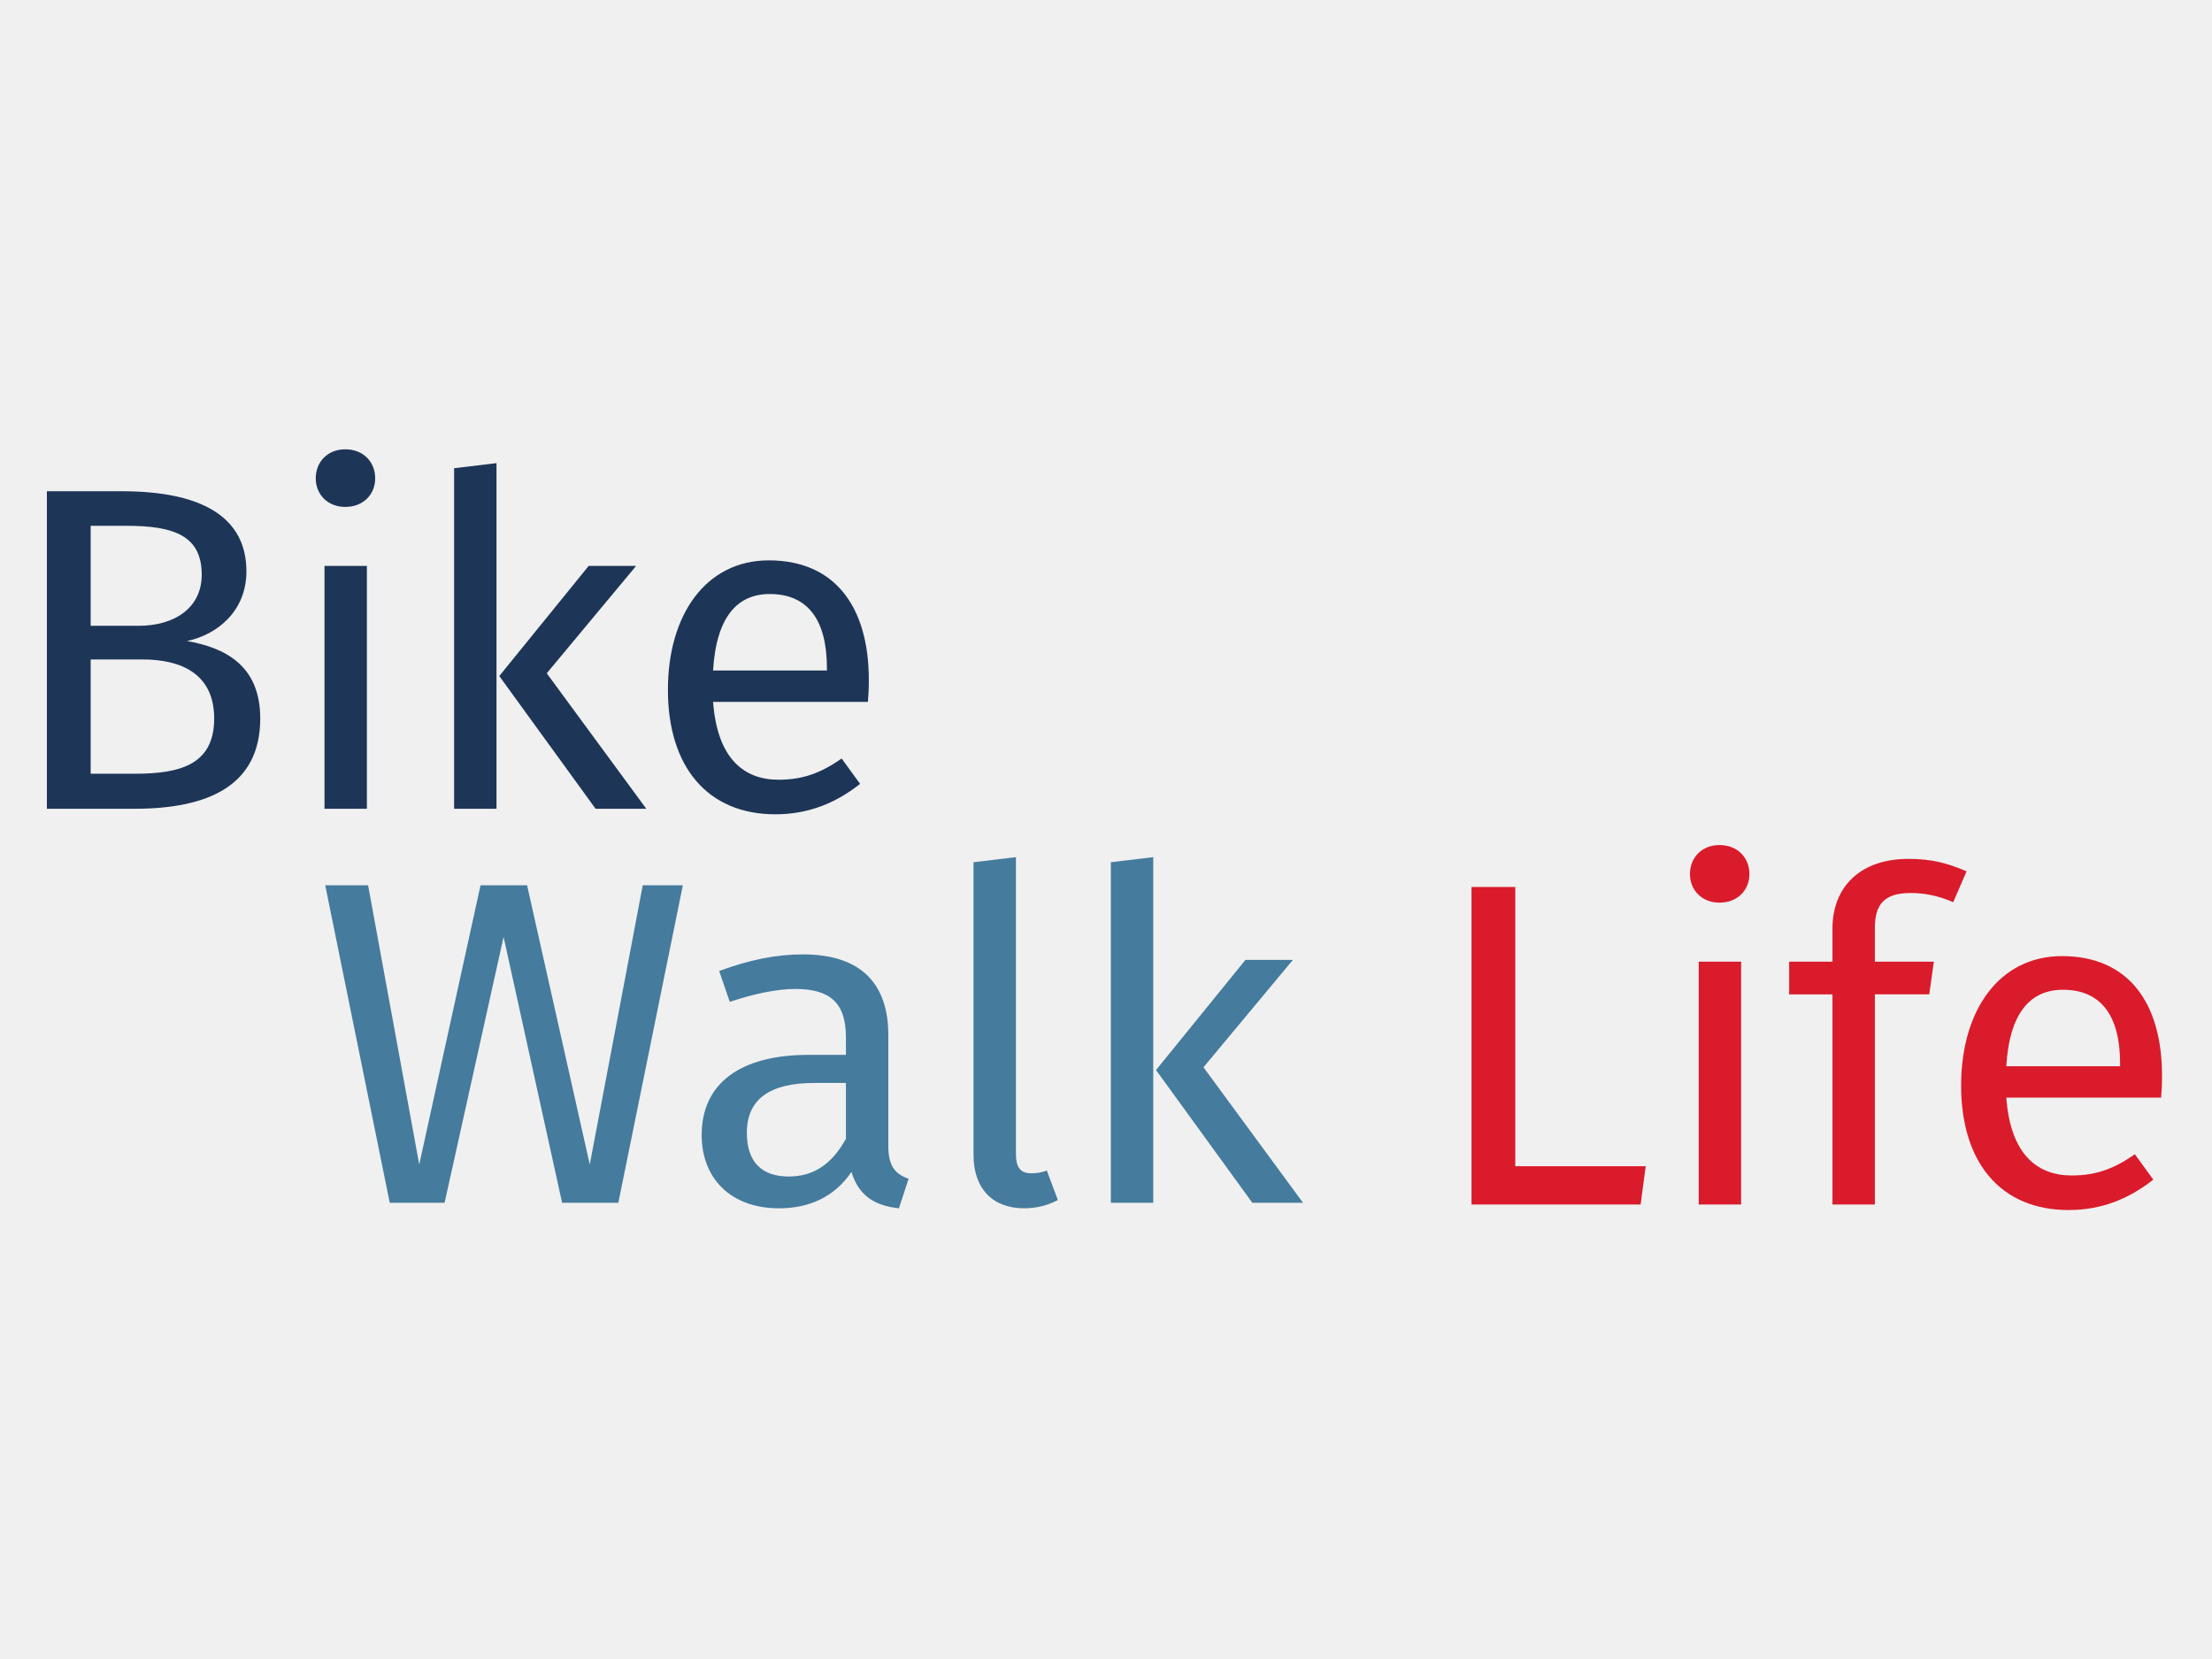
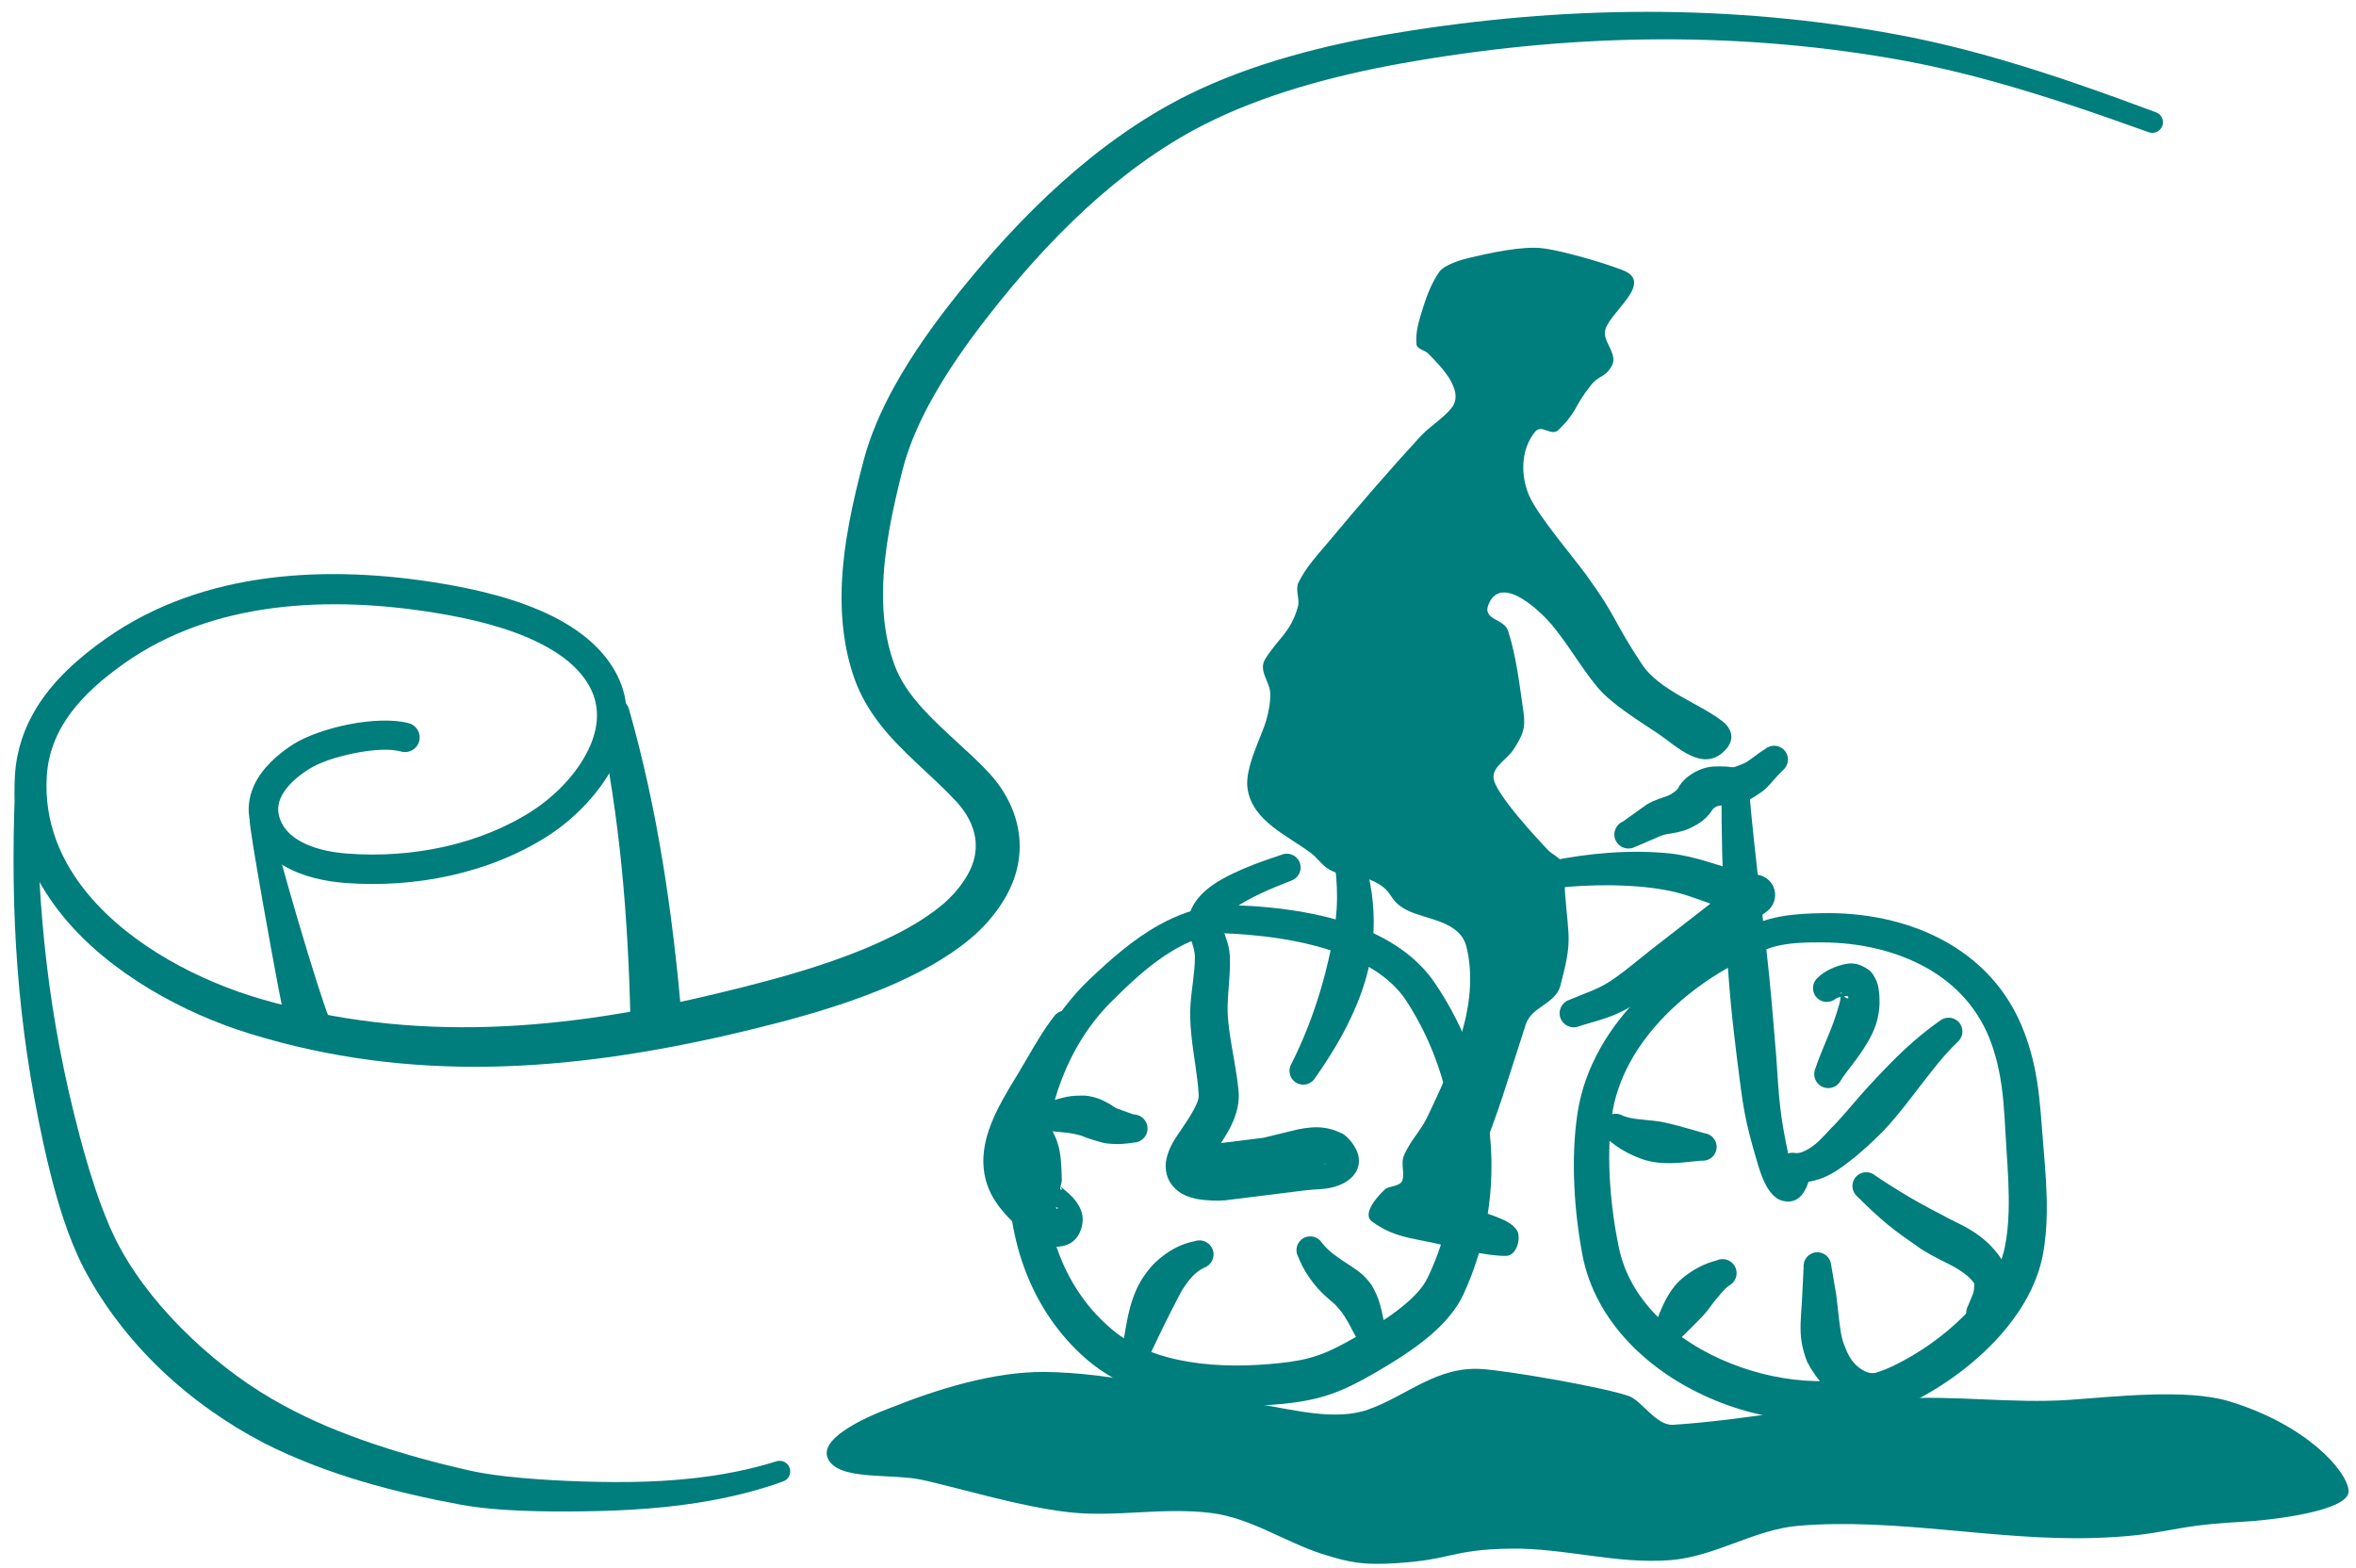
- <svg xmlns="http://www.w3.org/2000/svg" id="svg101" version="1.1" height="192" width="256" viewBox="0 0 256 128">
-   <defs id="defs105" />
-   <g id="g143">
-     <g id="text96" style="fill:#457b9d;fill-opacity:1">
-       <path d="M 79.027,70.453 H 74.387 L 68.254,102.773 61,70.453 H 55.614 L 48.52,102.773 42.6,70.453 h -4.96 l 7.467,36.747 h 6.347 l 6.827,-30.773 6.773,30.773 h 6.507 z" id="path145" />
-       <path d="M 102.807,100.64 V 87.787 c 0,-5.867 -3.093,-9.333 -9.867,-9.333 -3.147,0 -6.24,0.64 -9.707,1.92 l 1.227,3.573 c 2.88,-0.96 5.493,-1.493 7.573,-1.493 3.893,0 5.867,1.493 5.867,5.547 v 2.08 H 93.58 c -7.84,0 -12.373,3.253 -12.373,9.28 0,5.013 3.36,8.48 8.96,8.48 3.413,0 6.4,-1.28 8.373,-4.213 0.853,2.773 2.667,3.893 5.493,4.213 l 1.12,-3.413 c -1.44,-0.533 -2.347,-1.333 -2.347,-3.787 z m -11.52,3.52 c -3.2,0 -4.853,-1.76 -4.853,-5.067 0,-3.84 2.613,-5.76 7.787,-5.76 h 3.68 v 6.453 c -1.6,2.933 -3.733,4.373 -6.613,4.373 z" id="path147" />
-       <path d="m 118.536,107.84 c 1.44,0 2.827,-0.373 3.893,-0.96 l -1.28,-3.413 c -0.533,0.213 -1.12,0.32 -1.813,0.32 -1.28,0 -1.76,-0.747 -1.76,-2.24 V 67.2 l -4.907,0.587 V 101.653 c 0,4 2.293,6.187 5.867,6.187 z" id="path149" />
-       <path d="m 133.468,67.2 -4.907,0.587 v 39.413 h 4.907 z m 16.16,11.893 h -5.493 l -10.347,12.747 11.147,15.36 h 5.867 L 139.281,91.52 Z" id="path151" />
-     </g>
-     <g id="text111" style="fill:#1d3557;fill-opacity:1">
-       <path d="m 21.639,42.187 c 3.573,-0.747 6.88,-3.52 6.88,-8.053 0,-6.4 -5.333,-9.28 -14.4,-9.28 H 5.426 v 36.747 h 10.133 c 8.533,0 14.56,-2.667 14.56,-10.453 0,-6.24 -4.213,-8.213 -8.48,-8.96 z M 14.653,28.853 c 5.44,0 8.693,1.12 8.693,5.653 0,3.893 -3.2,5.92 -7.307,5.92 H 10.493 V 28.853 Z m 0.907,28.693 H 10.493 V 44.32 h 6.027 c 4.427,0 8.267,1.653 8.267,6.827 0,5.333 -3.893,6.4 -9.227,6.4 z" id="path154" />
-       <path d="m 39.955,20 c -2.027,0 -3.413,1.44 -3.413,3.36 0,1.867 1.387,3.307 3.413,3.307 2.08,0 3.467,-1.44 3.467,-3.307 C 43.422,21.44 42.035,20 39.955,20 Z m 2.507,13.493 h -4.907 v 28.107 h 4.907 z" id="path156" />
-       <path d="m 57.462,21.6 -4.907,0.587 v 39.413 h 4.907 z m 16.16,11.893 h -5.493 l -10.347,12.747 11.147,15.36 h 5.867 L 63.275,45.92 Z" id="path158" />
-       <path d="m 100.553,46.72 c 0,-8.587 -4,-13.867 -11.573,-13.867 -7.253,0 -11.68,6.24 -11.68,14.987 0,8.907 4.587,14.4 12.427,14.4 3.893,0 7.04,-1.333 9.813,-3.52 l -2.133,-2.933 c -2.453,1.707 -4.533,2.453 -7.307,2.453 -4.053,0 -7.093,-2.507 -7.573,-9.013 h 17.92 c 0.053,-0.64 0.107,-1.547 0.107,-2.507 z M 95.699,45.6 H 82.526 c 0.373,-6.24 2.827,-8.853 6.56,-8.853 4.427,0 6.613,3.04 6.613,8.533 z" id="path160" />
-     </g>
-     <g id="text96-5" style="fill:#da1b2b;fill-opacity:1">
-       <path d="M 175.367,70.653 H 170.3 v 36.747 h 19.573 l 0.587,-4.427 h -15.093 z" id="path163" />
-       <path d="m 198.996,65.8 c -2.027,0 -3.413,1.44 -3.413,3.36 0,1.867 1.387,3.307 3.413,3.307 2.08,0 3.467,-1.44 3.467,-3.307 0,-1.92 -1.387,-3.36 -3.467,-3.36 z m 2.507,13.493 h -4.907 v 28.107 h 4.907 z" id="path165" />
-       <path d="m 221.142,71.347 c 1.44,0 3.093,0.267 4.907,1.067 l 1.547,-3.573 c -2.24,-0.96 -4.053,-1.44 -6.72,-1.44 -5.707,0 -8.8,3.36 -8.8,8.053 v 3.84 h -5.013 v 3.787 h 5.013 v 24.32 h 4.907 V 83.08 h 6.293 l 0.533,-3.787 h -6.827 v -3.893 c 0,-2.72 1.067,-4.053 4.16,-4.053 z" id="path167" />
-       <path d="m 250.218,92.52 c 0,-8.587 -4,-13.867 -11.573,-13.867 -7.253,0 -11.68,6.24 -11.68,14.987 0,8.907 4.587,14.4 12.427,14.4 3.893,0 7.04,-1.333 9.813,-3.52 l -2.133,-2.933 c -2.453,1.707 -4.533,2.453 -7.307,2.453 -4.053,0 -7.093,-2.507 -7.573,-9.013 h 17.92 c 0.053,-0.64 0.107,-1.547 0.107,-2.507 z m -4.853,-1.12 h -13.173 c 0.373,-6.24 2.827,-8.853 6.56,-8.853 4.427,0 6.613,3.04 6.613,8.533 z" id="path169" />
+ <svg xmlns="http://www.w3.org/2000/svg" width="100%" height="100%" viewBox="0 0 230 153" version="1.1" xml:space="preserve" style="fill-rule:evenodd;clip-rule:evenodd;stroke-linejoin:round;stroke-miterlimit:2;">
+   <rect id="Square" x="-4.11" y="-20.12" width="240" height="240" style="fill:none;" />
+   <clipPath id="_clip1">
+     <rect id="Square1" x="-4.11" y="-20.12" width="240" height="240" />
+   </clipPath>
+   <g clip-path="url(#_clip1)">
+     <rect x="-4.11" y="-20.12" width="240" height="240" style="fill:#fff;" />
+     <g>
+       <g>
+         <g id="Paper">
+           <path d="M75.781,142.677c0.542,-0.182 1.129,0.109 1.312,0.651c0.182,0.542 -0.11,1.129 -0.652,1.312c-2.726,0.982 -5.528,1.64 -8.369,2.085c-4.226,0.663 -8.535,0.835 -12.802,0.844c-1.747,0.005 -3.949,-0.024 -6.085,-0.167c-1.467,-0.098 -2.901,-0.256 -4.148,-0.484c-3.191,-0.59 -6.503,-1.331 -9.739,-2.296c-3.301,-0.985 -6.516,-2.21 -9.46,-3.7c-3.549,-1.836 -7.049,-4.265 -10.104,-7.18c-3.051,-2.911 -5.653,-6.298 -7.55,-9.915c-0.75,-1.449 -1.42,-3.114 -1.991,-4.835c-0.835,-2.52 -1.474,-5.151 -1.95,-7.32c-1.293,-5.93 -2.107,-11.547 -2.536,-17.195c-0.429,-5.631 -0.482,-11.284 -0.249,-17.304c0.01,-0.591 0.498,-1.063 1.089,-1.053c0.591,0.011 1.063,0.499 1.053,1.09c0.024,5.923 0.309,11.474 0.968,16.988c0.654,5.478 1.684,10.91 3.191,16.628c0.534,2.039 1.249,4.508 2.125,6.871c0.555,1.499 1.177,2.953 1.877,4.21c1.758,3.201 4.191,6.134 6.928,8.728c2.778,2.633 5.879,4.92 9.073,6.624c2.696,1.471 5.659,2.684 8.697,3.709c3.077,1.038 6.227,1.89 9.271,2.58c1.123,0.256 2.419,0.451 3.746,0.601c2.052,0.23 4.171,0.359 5.855,0.433c4.127,0.175 8.302,0.201 12.417,-0.263c2.717,-0.306 5.404,-0.819 8.033,-1.642Z" style="fill:#007d7d;" />
+           <path d="M24.367,79.89c0.024,-0.571 0.506,-1.016 1.077,-0.992c0.571,0.023 1.016,0.506 0.992,1.077c0.004,0.576 1.26,5.134 2.595,9.681c1.325,4.518 2.759,8.984 3.013,9.489c0.469,1.091 -0.036,2.356 -1.126,2.825c-1.09,0.468 -2.356,-0.037 -2.824,-1.127c-0.235,-0.648 -1.42,-6.974 -2.4,-12.524c-0.738,-4.185 -1.373,-7.905 -1.327,-8.429Z" style="fill:#007d7d;" />
+           <path d="M58.427,70.046c-0.207,-0.826 0.296,-1.665 1.122,-1.872c0.826,-0.207 1.664,0.296 1.871,1.122c1.41,4.955 2.458,9.883 3.277,14.861c0.816,4.96 1.389,9.957 1.848,15.073c0.08,1.377 -0.974,2.56 -2.352,2.64c-1.377,0.079 -2.56,-0.975 -2.639,-2.352c-0.13,-5.024 -0.378,-9.939 -0.865,-14.832c-0.487,-4.887 -1.199,-9.739 -2.262,-14.64Z" style="fill:#007d7d;" />
+           <path d="M210.474,10.965c0.537,0.197 0.813,0.792 0.617,1.328c-0.197,0.537 -0.792,0.813 -1.328,0.617c-4.925,-1.77 -9.871,-3.477 -14.903,-4.879c-3.332,-0.929 -6.701,-1.723 -10.126,-2.314c-8.004,-1.379 -16.01,-1.974 -24.009,-1.866c-8.002,0.109 -15.996,0.922 -23.974,2.351c-3.262,0.586 -6.646,1.347 -9.955,2.34c-3.271,0.983 -6.468,2.195 -9.396,3.701c-4.136,2.125 -7.926,4.941 -11.392,8.126c-3.508,3.224 -6.68,6.829 -9.538,10.492c-2.015,2.584 -4.16,5.586 -5.851,8.767c-1.086,2.042 -1.982,4.158 -2.516,6.283c-0.927,3.666 -1.824,7.678 -1.898,11.641c-0.046,2.495 0.241,4.969 1.095,7.308c0.6,1.651 1.61,3.033 2.766,4.307c1.989,2.193 4.406,4.08 6.39,6.193c1.59,1.692 2.606,3.646 2.954,5.687c0.358,2.104 0.015,4.314 -1.206,6.475c-0.348,0.614 -0.745,1.203 -1.182,1.762c-0.432,0.553 -0.903,1.076 -1.405,1.562c-0.563,0.546 -1.166,1.049 -1.796,1.519c-0.601,0.448 -1.226,0.867 -1.86,1.264c-0.718,0.451 -1.457,0.866 -2.211,1.256c-0.733,0.38 -1.48,0.735 -2.231,1.076c-2.028,0.911 -4.217,1.713 -6.449,2.423c-3.309,1.051 -6.71,1.901 -9.791,2.618c-7.863,1.807 -15.633,3.001 -23.395,3.138c-7.814,0.137 -15.618,-0.789 -23.497,-3.22c-6.454,-1.991 -13.649,-5.879 -18.205,-11.425c-3.179,-3.87 -5.105,-8.529 -4.716,-13.918c0.17,-2.414 0.919,-4.531 2.062,-6.413c1.643,-2.706 4.114,-4.926 6.83,-6.833c4.784,-3.366 10.267,-5.178 15.959,-5.901c5.567,-0.707 11.335,-0.373 16.821,0.547c3.229,0.539 7.419,1.473 10.908,3.242c2.56,1.298 4.743,3.05 6.023,5.359c1.408,2.538 1.379,5.193 0.482,7.675c-1.233,3.41 -4.165,6.481 -6.952,8.287c-2.86,1.855 -6.147,3.17 -9.612,3.942c-3.341,0.744 -6.849,0.984 -10.291,0.723c-1.956,-0.149 -4.239,-0.625 -6.037,-1.711c-1.353,-0.817 -2.443,-1.967 -3.02,-3.534c-0.574,-1.559 -0.42,-2.987 0.15,-4.255c0.776,-1.724 2.4,-3.139 3.909,-4.082c1.239,-0.774 3.287,-1.495 5.388,-1.907c2.164,-0.424 4.377,-0.507 5.837,-0.102c0.762,0.212 1.209,1.001 0.997,1.763c-0.211,0.762 -1.001,1.209 -1.763,0.997c-1.13,-0.313 -2.843,-0.176 -4.52,0.154c-1.718,0.337 -3.406,0.893 -4.419,1.527c-0.907,0.567 -1.9,1.339 -2.526,2.305c-0.483,0.746 -0.722,1.623 -0.359,2.607c0.436,1.182 1.398,1.927 2.499,2.429c1.29,0.588 2.779,0.844 4.081,0.943c3.161,0.238 6.38,0.018 9.448,-0.666c3.124,-0.698 6.091,-1.877 8.669,-3.55c1.94,-1.261 3.982,-3.239 5.2,-5.516c1.11,-2.073 1.532,-4.411 0.303,-6.62c-1.013,-1.821 -2.78,-3.15 -4.802,-4.172c-3.22,-1.628 -7.093,-2.461 -10.073,-2.955c-5.208,-0.861 -10.682,-1.178 -15.964,-0.493c-5.209,0.676 -10.23,2.329 -14.599,5.424c-1.969,1.397 -3.81,2.962 -5.19,4.818c-1.308,1.758 -2.189,3.782 -2.339,6.174c-0.276,4.527 1.413,8.412 4.122,11.626c4.205,4.989 10.83,8.38 16.723,10.106c7.522,2.204 14.953,2.969 22.378,2.737c7.485,-0.234 14.963,-1.488 22.524,-3.33c2.975,-0.715 6.259,-1.559 9.453,-2.596c2.07,-0.672 4.101,-1.425 5.979,-2.282c0.683,-0.31 1.362,-0.632 2.029,-0.977c0.648,-0.336 1.284,-0.692 1.902,-1.08c0.536,-0.336 1.065,-0.689 1.573,-1.068c0.482,-0.36 0.945,-0.743 1.375,-1.16c0.36,-0.349 0.699,-0.725 1.01,-1.123c0.307,-0.393 0.586,-0.807 0.831,-1.238c0.695,-1.216 0.922,-2.456 0.727,-3.645c-0.208,-1.26 -0.863,-2.45 -1.836,-3.501c-2.349,-2.536 -5.293,-4.77 -7.443,-7.542c-1.044,-1.345 -1.915,-2.807 -2.499,-4.455c-0.996,-2.825 -1.336,-5.8 -1.248,-8.8c0.124,-4.267 1.109,-8.584 2.15,-12.523c0.64,-2.41 1.679,-4.81 2.946,-7.118c1.841,-3.353 4.154,-6.514 6.33,-9.229c3.026,-3.776 6.382,-7.483 10.078,-10.794c3.733,-3.343 7.809,-6.285 12.241,-8.492c3.12,-1.554 6.519,-2.799 9.995,-3.792c3.438,-0.982 6.949,-1.72 10.332,-2.279c8.151,-1.349 16.31,-2.068 24.468,-2.073c8.155,-0.004 16.308,0.703 24.448,2.213c3.494,0.647 6.93,1.502 10.325,2.493c5.066,1.478 10.042,3.258 14.995,5.104Z" style="fill:#007d7d;" />
+         </g>
+         <path id="Ground" d="M229.277,145.539c-0.158,-1.965 -4.149,-6.448 -11.656,-8.726c-4.188,-1.271 -11.332,-0.429 -15.582,-0.141c-5.658,0.384 -11.364,-0.487 -17.021,-0.096c-7.269,0.502 -14.42,2.066 -21.692,2.53c-1.639,0.104 -3.071,-2.38 -4.324,-2.81c-2.588,-0.889 -11.516,-2.419 -14.235,-2.627c-4.492,-0.345 -7.378,2.599 -11.213,3.953c-3.207,1.133 -7.307,-0.002 -10.493,-0.501c-6.745,-1.057 -14.202,-3.119 -21.111,-3.174c-4.937,-0.039 -10.481,1.691 -14.915,3.467c-0.21,0.084 -7.324,2.583 -6.218,4.983c1.023,2.221 6.174,1.409 9.264,2.099c3.911,0.873 9.506,2.603 14.202,3.14c4.62,0.529 9.207,-0.512 13.971,0.082c3.823,0.477 7.185,2.823 10.753,3.975c2.897,0.935 4.256,1.113 7.308,0.923c5.518,-0.343 5.328,-1.327 11.145,-1.419c5.218,-0.083 10.425,1.554 15.66,1.119c4.399,-0.366 8.13,-2.994 12.488,-3.354c9.532,-0.787 19.194,1.477 28.756,1.195c7.153,-0.211 7.228,-1.195 14.202,-1.557c3.399,-0.176 10.868,-1.097 10.711,-3.061Z" style="fill:#007d7d;" />
+         <g id="Drawing">
+           <g id="Bike">
+             <path d="M166.973,88.223c-1.474,-0.529 -2.939,-1.089 -4.477,-1.344c-1.648,-0.294 -3.454,-0.432 -5.266,-0.448c-1.849,-0.016 -3.695,0.077 -5.383,0.277c-0.734,0.119 -1.427,-0.38 -1.546,-1.115c-0.119,-0.734 0.38,-1.427 1.115,-1.546c1.781,-0.368 3.74,-0.648 5.714,-0.79c2.006,-0.144 4.017,-0.126 5.864,0.063c0.658,0.071 1.306,0.188 1.95,0.336c2.234,0.514 4.389,1.446 6.663,1.752c0.785,0.121 1.423,0.696 1.623,1.465c0.201,0.768 -0.074,1.582 -0.7,2.071c-1.227,0.947 -2.456,1.891 -3.712,2.799c-1.876,1.356 -3.793,2.648 -5.699,3.96c-0.907,0.612 -1.794,1.256 -2.713,1.849c-0.658,0.423 -1.325,0.825 -2.024,1.173c-0.58,0.289 -1.179,0.529 -1.795,0.732c-0.818,0.269 -1.656,0.484 -2.473,0.753c-0.708,0.268 -1.502,-0.089 -1.771,-0.798c-0.269,-0.708 0.089,-1.502 0.797,-1.771c0.79,-0.34 1.603,-0.632 2.395,-0.97c0.463,-0.198 0.912,-0.418 1.342,-0.678c0.57,-0.345 1.106,-0.737 1.637,-1.141c0.854,-0.65 1.676,-1.343 2.518,-2.007l5.941,-4.622Z" style="fill:#007d7d;" />
+             <path d="M174.694,113.8c0.322,-0.13 0.694,-0.14 1.041,0.004c0.7,0.29 1.033,1.094 0.743,1.794c-0.698,1.916 -1.917,1.833 -2.641,1.585c-0.453,-0.156 -0.951,-0.628 -1.348,-1.305c-0.489,-0.834 -0.842,-2.074 -0.897,-2.256c-0.663,-2.228 -1.018,-3.622 -1.283,-5.037c-0.262,-1.395 -0.425,-2.806 -0.719,-5.075c-0.179,-1.571 -0.412,-3.344 -0.592,-5.242c-0.237,-2.495 -0.431,-5.197 -0.584,-7.902c-0.273,-4.789 -0.379,-9.576 -0.35,-13.259c-0.024,-0.744 0.561,-1.367 1.305,-1.39c0.743,-0.024 1.366,0.561 1.389,1.305c0.224,3.091 0.679,6.951 1.134,10.94c0.278,2.445 0.581,4.93 0.821,7.311c0.29,2.87 0.485,5.585 0.689,7.864c0.146,2.198 0.227,3.564 0.384,4.922c0.154,1.338 0.374,2.665 0.829,4.792c0.013,0.065 0.025,0.509 0.079,0.949Zm0.151,0.703c0.079,0.194 0.186,0.29 0.334,0.184c0.137,-0.098 -0.128,-0.15 -0.334,-0.184Z" style="fill:#007d7d;" />
+             <path d="M172.362,73.097c0.583,-0.461 1.432,-0.362 1.893,0.221c0.462,0.584 0.363,1.433 -0.221,1.894c-0.847,0.831 -1.102,1.256 -1.588,1.715c-0.345,0.326 -0.795,0.631 -1.53,1.076c-0.377,0.222 -0.783,0.333 -1.193,0.434c-0.479,0.117 -0.977,0.142 -1.474,0.182c-0.274,0.022 -0.549,0.024 -0.786,0.183c-0.281,0.169 -0.329,0.314 -0.426,0.449c-0.114,0.159 -0.236,0.321 -0.398,0.486c-0.236,0.238 -0.533,0.508 -1.008,0.781c-0.485,0.272 -0.886,0.464 -1.271,0.581c-0.394,0.12 -0.744,0.197 -1.123,0.26c-0.301,0.05 -0.627,0.07 -1.046,0.223l-2.687,1.155c-0.698,0.295 -1.504,-0.033 -1.799,-0.731c-0.295,-0.698 0.033,-1.505 0.732,-1.799l2.32,-1.66c0.857,-0.499 1.445,-0.616 2.082,-0.863c0.213,-0.083 0.418,-0.22 0.69,-0.423c0.309,-0.216 0.331,-0.406 0.439,-0.567c0.115,-0.17 0.249,-0.339 0.42,-0.515c0.235,-0.241 0.548,-0.5 1.028,-0.777c0.609,-0.334 1.234,-0.526 1.89,-0.567c0.412,-0.026 0.83,-0.011 1.248,0.01c0.289,0.014 0.578,0.121 0.854,0.015c0.514,-0.188 0.841,-0.305 1.098,-0.463c0.552,-0.34 0.883,-0.687 1.856,-1.3Z" style="fill:#007d7d;" />
+             <path d="M171.344,90.194l-0.061,0.052c0.839,-0.382 1.757,-0.63 2.7,-0.792c1.305,-0.224 2.66,-0.273 3.9,-0.299c4.093,-0.086 8.194,0.736 11.658,2.565c3.613,1.907 6.529,4.915 8.101,9.133c0.606,1.625 0.969,3.135 1.214,4.653c0.343,2.129 0.438,4.274 0.658,6.811c0.162,1.893 0.325,3.985 0.299,6.038c-0.018,1.454 -0.135,2.888 -0.398,4.226c-0.506,2.573 -1.831,5.015 -3.618,7.18c-2.513,3.045 -5.947,5.531 -9.063,7.084c-5.532,2.715 -12.939,2.487 -19.277,-0.116c-6.452,-2.651 -11.731,-7.711 -12.972,-14.188c-0.408,-2.158 -0.698,-4.518 -0.8,-6.884c-0.103,-2.392 -0.018,-4.79 0.319,-6.995c0.688,-4.469 3.076,-8.434 6.338,-11.621c3.158,-3.084 7.113,-5.445 11.002,-6.847Zm1.025,2.52l-0.061,0.052c-3.485,1.357 -7.012,3.579 -9.799,6.439c-2.694,2.763 -4.689,6.135 -5.181,9.929c-0.263,2.002 -0.287,4.174 -0.15,6.337c0.139,2.189 0.451,4.369 0.869,6.36c1.092,5.262 5.6,9.163 10.879,11.273c5.297,2.118 11.452,2.452 16.05,0.175c2.257,-1.101 4.708,-2.765 6.733,-4.803c1.917,-1.93 3.476,-4.187 3.995,-6.652c0.238,-1.121 0.347,-2.326 0.383,-3.547c0.056,-1.93 -0.064,-3.9 -0.185,-5.682c-0.165,-2.447 -0.213,-4.513 -0.501,-6.57c-0.183,-1.309 -0.461,-2.615 -0.95,-4.023c-1.196,-3.443 -3.519,-5.914 -6.407,-7.527c-2.989,-1.67 -6.558,-2.452 -10.137,-2.466c-1.108,-0.005 -2.321,0.001 -3.491,0.171c-0.712,0.104 -1.409,0.263 -2.047,0.534Z" style="fill:#007d7d;" />
+             <path d="M166.377,110.635c0.74,0.078 1.278,0.741 1.201,1.481c-0.078,0.74 -0.741,1.278 -1.481,1.201c-0.89,0.071 -1.754,0.207 -2.676,0.237c-0.628,0.021 -1.256,0.009 -1.877,-0.085c-0.488,-0.073 -0.966,-0.2 -1.425,-0.373c-1.14,-0.428 -2.163,-1.002 -3.096,-1.805c-0.651,-0.388 -0.865,-1.232 -0.477,-1.883c0.388,-0.651 1.232,-0.865 1.883,-0.477c0.873,0.334 1.762,0.354 2.681,0.459c0.309,0.035 0.618,0.062 0.927,0.113c0.319,0.052 0.634,0.121 0.948,0.197c1.168,0.283 2.272,0.624 3.392,0.935Z" style="fill:#007d7d;" />
+             <path d="M163.775,130.938c-0.407,0.622 -1.243,0.798 -1.866,0.391c-0.622,-0.407 -0.798,-1.244 -0.391,-1.866c0.32,-0.794 0.594,-1.581 0.993,-2.367c0.273,-0.539 0.586,-1.056 0.967,-1.523c0.301,-0.369 0.644,-0.7 1.02,-0.985c0.933,-0.708 1.925,-1.234 3.084,-1.53c0.687,-0.321 1.504,-0.023 1.825,0.663c0.32,0.687 0.023,1.505 -0.664,1.826c-0.471,0.349 -0.773,0.806 -1.154,1.234c-0.381,0.43 -0.683,0.915 -1.056,1.36c-0.318,0.38 -0.679,0.717 -1.023,1.077c-0.579,0.607 -1.165,1.138 -1.735,1.72Z" style="fill:#007d7d;" />
+             <path d="M176.075,123.749c-0.077,-0.74 0.462,-1.403 1.202,-1.48c0.74,-0.076 1.403,0.463 1.48,1.203l0.497,2.9c0.136,1.037 0.23,2.215 0.402,3.361c0.087,0.579 0.187,1.147 0.416,1.652c0.284,0.797 0.696,1.573 1.318,2.064c0.536,0.423 1.154,0.765 1.933,0.558c0.708,-0.272 1.503,0.082 1.775,0.789c0.272,0.708 -0.082,1.503 -0.79,1.775c-1.37,0.708 -2.709,0.636 -3.931,0.232c-1.701,-0.562 -3.062,-2.119 -3.954,-3.843c-0.359,-0.878 -0.586,-1.843 -0.635,-2.842c-0.06,-1.226 0.112,-2.475 0.147,-3.581l0.14,-2.788Z" style="fill:#007d7d;" />
+             <path d="M119.198,111.598l4.134,-0.511l3.362,-0.821c0.941,-0.188 1.728,-0.264 2.531,-0.163c0.575,0.073 1.154,0.252 1.796,0.563c0.561,0.272 1.518,1.392 1.629,2.401c0.08,0.732 -0.165,1.411 -0.782,1.964c-0.46,0.412 -1.011,0.674 -1.605,0.848c-0.884,0.259 -1.915,0.226 -2.716,0.322l-7.966,0.991c-0.604,0.059 -1.844,0.048 -2.826,-0.151c-0.712,-0.145 -1.312,-0.416 -1.7,-0.712c-0.875,-0.669 -1.191,-1.468 -1.253,-2.265c-0.067,-0.853 0.291,-1.784 0.699,-2.522c0.511,-0.906 1.428,-2.04 2.055,-3.234c0.251,-0.478 0.492,-0.951 0.462,-1.432c-0.114,-1.965 -0.525,-3.905 -0.718,-5.862c-0.053,-0.539 -0.092,-1.08 -0.107,-1.622c-0.011,-0.452 -0.002,-0.904 0.029,-1.355c0.103,-1.541 0.431,-3.073 0.427,-4.618c-0,-0.841 -0.448,-1.643 -0.577,-2.469c-0.056,-0.356 -0.086,-0.712 -0.059,-1.073c0.092,-1.238 0.964,-2.509 2.417,-3.503c2.324,-1.588 6.055,-2.687 6.685,-2.924c0.689,-0.282 1.477,0.048 1.758,0.737c0.282,0.689 -0.049,1.476 -0.737,1.758c-0.436,0.193 -2.529,0.93 -4.415,1.975c-0.788,0.436 -1.536,0.931 -2.064,1.467c-0.213,0.217 -0.406,0.414 -0.412,0.65c-0.006,0.281 0.099,0.545 0.189,0.814c0.162,0.484 0.35,0.966 0.474,1.456c0.085,0.337 0.134,0.679 0.152,1.025c0.077,1.622 -0.178,3.247 -0.216,4.869c-0.008,0.341 -0.002,0.682 0.021,1.023c0.029,0.456 0.081,0.909 0.141,1.362c0.266,2.005 0.734,3.989 0.911,6.005c0.078,0.92 -0.118,1.868 -0.499,2.8c-0.309,0.759 -0.765,1.507 -1.22,2.207Zm10.07,1.985c0,0.001 0.001,0.002 0.001,0.003c0.036,0.077 0.154,0.076 0.196,0.099c-0.067,-0.037 -0.133,-0.071 -0.197,-0.102Z" style="fill:#007d7d;" />
+             <path d="M118.873,88.391l0.196,-0.036c3.864,0.02 8.954,0.45 13.303,2.048c3.172,1.165 5.94,2.966 7.708,5.576c3.013,4.458 4.849,9.569 5.371,14.788c0.528,5.284 -0.306,10.676 -2.599,15.631c-0.658,1.417 -1.791,2.736 -3.134,3.901c-1.779,1.545 -3.928,2.824 -5.54,3.763c-1.581,0.916 -2.855,1.559 -4.189,2.025c-1.358,0.476 -2.778,0.771 -4.639,0.965c-3.765,0.378 -7.997,0.368 -11.867,-0.626c-2.741,-0.704 -5.303,-1.894 -7.431,-3.734c-5.378,-4.677 -7.8,-11.654 -7.565,-18.665c0.232,-6.878 2.999,-13.755 7.828,-18.364c2.067,-1.968 4.302,-3.951 6.821,-5.349c1.765,-0.98 3.664,-1.685 5.737,-1.923Zm0.147,2.711l0.195,-0.036c-1.698,0.239 -3.24,0.869 -4.67,1.712c-2.271,1.338 -4.254,3.221 -6.098,5.068c-4.14,4.137 -6.389,10.23 -6.47,16.263c-0.079,5.917 1.956,11.807 6.561,15.672c2.128,1.797 4.8,2.733 7.584,3.187c2.946,0.481 6.026,0.412 8.816,0.114c1.499,-0.155 2.645,-0.381 3.739,-0.76c1.121,-0.389 2.189,-0.933 3.521,-1.696c1.444,-0.823 3.375,-1.932 4.974,-3.291c0.918,-0.78 1.738,-1.629 2.196,-2.583c2.08,-4.309 2.865,-9.022 2.49,-13.66c-0.377,-4.669 -1.914,-9.266 -4.518,-13.304c-1.355,-2.106 -3.568,-3.523 -6.064,-4.511c-3.985,-1.575 -8.684,-2.066 -12.256,-2.175Z" style="fill:#007d7d;" />
+             <path d="M179.684,97.322c-0.203,0.057 -0.391,0.13 -0.481,0.187c-0.572,0.476 -1.423,0.399 -1.899,-0.172c-0.477,-0.571 -0.4,-1.422 0.172,-1.899c0.536,-0.586 1.812,-1.204 2.908,-1.354c0.833,-0.115 1.536,0.226 2.119,0.663c0.312,0.242 0.502,0.627 0.685,1.034c0.218,0.487 0.25,1.113 0.285,1.448c0.057,0.876 -0.031,1.733 -0.269,2.557c-0.145,0.507 -0.351,0.998 -0.601,1.471c-0.416,0.79 -0.922,1.534 -1.455,2.259c-0.488,0.664 -1.001,1.271 -1.422,1.928c-0.321,0.687 -1.138,0.985 -1.825,0.664c-0.687,-0.32 -0.985,-1.138 -0.665,-1.825c0.503,-1.512 1.243,-3.045 1.806,-4.615c0.121,-0.339 0.229,-0.678 0.333,-1.018c0.133,-0.435 0.282,-0.864 0.309,-1.328Zm0.084,-0.276c0.028,-0.081 0.037,-0.148 -0.031,-0.139c-0.082,0.012 -0.044,0.069 0.031,0.139Zm0.244,0.206c0.017,0.016 0.032,0.031 0.043,0.044c0.084,0.103 0.335,0.265 0.376,0.127c0.055,-0.18 -0.155,-0.208 -0.419,-0.171Z" style="fill:#007d7d;" />
+             <path d="M189.373,99.665c0.575,-0.473 1.425,-0.391 1.898,0.183c0.473,0.575 0.391,1.425 -0.184,1.898c-1.456,1.404 -2.642,3.006 -3.876,4.596c-0.854,1.102 -1.692,2.218 -2.614,3.264c-1.032,1.169 -2.172,2.231 -3.363,3.241c-0.98,0.772 -2.094,1.7 -3.338,2.167c-1.017,0.383 -2.079,0.575 -3.196,0.253c-0.744,-0.147 -1.229,-0.87 -1.082,-1.613c0.147,-0.744 0.87,-1.229 1.613,-1.082c0.5,0.055 0.919,-0.172 1.327,-0.405c0.868,-0.496 1.562,-1.341 2.206,-2.023c1.015,-1 1.896,-2.114 2.839,-3.18c0.986,-1.115 2.005,-2.2 3.052,-3.257c1.463,-1.479 3.005,-2.845 4.718,-4.042Z" style="fill:#007d7d;" />
+             <path d="M101.155,108.829c0.14,0.055 0.275,0.133 0.396,0.237c0.872,0.668 1.362,1.534 1.676,2.473c0.386,1.154 0.393,2.466 0.432,3.684c0.01,0.307 -0.325,0.967 -0.02,0.939c0.052,-0.005 -0.001,-0.106 -0.023,-0.153c-0.023,-0.048 -0.075,-0.165 -0.075,-0.165c0,0 0.564,0.471 0.868,0.747c0.505,0.459 0.893,1 1.105,1.53c0.252,0.629 0.241,1.289 -0.013,1.982c-0.427,1.164 -1.304,1.559 -2.276,1.621c-1.071,0.068 -2.562,-0.839 -3.005,-1.2c-1.866,-1.581 -3.259,-3.087 -3.866,-4.919c-0.433,-1.305 -0.503,-2.781 -0.042,-4.556c0.25,-0.912 0.646,-1.896 1.133,-2.856c0.672,-1.321 1.481,-2.605 2.087,-3.617c0.64,-1.054 1.236,-2.136 1.886,-3.185c0.46,-0.741 0.938,-1.464 1.472,-2.151c0.426,-0.611 1.267,-0.761 1.877,-0.335c0.611,0.425 0.761,1.266 0.335,1.877c-0.305,0.49 -0.575,0.997 -0.838,1.51c-0.649,1.267 -1.206,2.58 -1.823,3.863c-0.375,0.768 -0.845,1.699 -1.286,2.674Zm-1.039,2.784c-0.028,0.11 -0.053,0.219 -0.075,0.326c-0.262,1.191 -0.118,2.102 0.31,2.913c0.01,0.019 0.02,0.038 0.03,0.056c0.052,-0.718 0.122,-1.466 0.036,-2.179c-0.047,-0.388 -0.118,-0.773 -0.301,-1.116Zm2.936,6.306c0.103,0.095 0.196,0.148 0.22,0.046c0.026,-0.109 -0.084,-0.094 -0.22,-0.046Zm-1.072,1.118c-0.036,0.237 -0.018,0.466 0.132,0.378c0.151,-0.089 0.049,-0.227 -0.132,-0.378Z" style="fill:#007d7d;" />
+             <path d="M128.387,105.242c-0.381,0.639 -1.21,0.847 -1.848,0.466c-0.639,-0.382 -0.848,-1.21 -0.466,-1.849c1.171,-2.306 2.109,-4.745 2.853,-7.228c0.291,-0.969 0.543,-1.944 0.766,-2.923c0.148,-0.648 0.29,-1.295 0.409,-1.946c0.247,-1.354 0.419,-2.711 0.423,-4.094c0.003,-1.364 -0.085,-2.734 -0.392,-4.123c-0.22,-0.726 0.19,-1.493 0.916,-1.713c0.725,-0.22 1.492,0.191 1.712,0.916c0.901,2.354 1.334,4.742 1.347,7.144c0.009,1.618 -0.171,3.238 -0.55,4.819c-0.369,1.542 -0.931,3.044 -1.604,4.498c-0.984,2.126 -2.229,4.124 -3.566,6.033Z" style="fill:#007d7d;" />
+             <path d="M181.326,116.831c-0.572,-0.475 -0.652,-1.326 -0.176,-1.898c0.475,-0.573 1.325,-0.652 1.898,-0.177c0.946,0.648 1.754,1.149 2.541,1.634c1.211,0.745 2.364,1.385 3.933,2.19c0.859,0.507 1.807,0.887 2.677,1.396c0.711,0.417 1.375,0.901 1.968,1.478c0.574,0.584 1.216,1.3 1.542,2.122c0.287,0.72 0.458,1.475 0.271,2.26c-0.154,0.625 -0.277,1.046 -0.453,1.401c-0.243,0.491 -0.521,0.841 -0.99,1.576c-0.346,0.674 -1.174,0.941 -1.849,0.596c-0.674,-0.346 -0.941,-1.175 -0.596,-1.849c0.229,-0.576 0.399,-0.911 0.528,-1.264c0.091,-0.247 0.099,-0.509 0.126,-0.953c0.004,-0.063 -0.078,-0.091 -0.102,-0.146c-0.057,-0.13 -0.179,-0.22 -0.275,-0.331c-0.205,-0.237 -0.464,-0.422 -0.689,-0.596c-0.206,-0.162 -0.431,-0.293 -0.653,-0.429c-0.516,-0.317 -1.071,-0.566 -1.614,-0.842c-0.653,-0.333 -1.292,-0.691 -1.903,-1.079c-1.272,-0.882 -2.278,-1.585 -3.231,-2.368c-0.956,-0.787 -1.85,-1.623 -2.953,-2.721Z" style="fill:#007d7d;" />
+             <path d="M112.073,132.659c-0.235,0.706 -0.999,1.088 -1.705,0.853c-0.706,-0.236 -1.088,-1 -0.853,-1.706c0.273,-1.382 0.449,-2.905 0.872,-4.394c0.179,-0.626 0.411,-1.235 0.694,-1.811c0.202,-0.41 0.438,-0.799 0.701,-1.163c0.351,-0.485 0.725,-0.941 1.164,-1.333c1.037,-0.924 2.216,-1.648 3.719,-1.934c0.719,-0.24 1.497,0.149 1.737,0.869c0.24,0.719 -0.149,1.497 -0.868,1.737c-0.907,0.442 -1.452,1.171 -1.968,1.929c-0.252,0.372 -0.445,0.778 -0.661,1.183c-0.227,0.425 -0.444,0.862 -0.666,1.3c-0.771,1.518 -1.502,3.064 -2.166,4.47Z" style="fill:#007d7d;" />
+             <path d="M135.254,129.813c0.207,0.241 0.332,0.553 0.332,0.895c0,0.758 -0.615,1.374 -1.373,1.374c-0.321,0.053 -0.981,-0.212 -1.576,-1.107c-0.452,-0.679 -1.177,-2.393 -1.922,-3.181c-0.269,-0.379 -0.63,-0.638 -0.989,-0.958c-0.484,-0.431 -0.988,-0.898 -1.475,-1.52c-0.531,-0.678 -1.06,-1.465 -1.5,-2.574c-0.377,-0.641 -0.164,-1.468 0.477,-1.846c0.641,-0.378 1.468,-0.164 1.846,0.477c0.68,0.837 1.376,1.272 1.978,1.692c0.613,0.429 1.18,0.75 1.669,1.137c0.459,0.364 0.84,0.789 1.183,1.27c0.299,0.508 0.624,1.174 0.828,1.913c0.249,0.898 0.382,1.836 0.527,2.356c0.006,0.022 -0.001,0.057 -0.005,0.072Zm-0.476,-0.357c-0.188,-0.1 -0.386,-0.121 -0.565,-0.121c0.201,-0 0.393,0.043 0.565,0.121Z" style="fill:#007d7d;" />
+             <path d="M102.153,110.387c-0.74,0.07 -1.399,-0.474 -1.469,-1.215c-0.071,-0.74 0.473,-1.399 1.214,-1.469c0.727,-0.213 1.452,-0.453 2.204,-0.61c0.615,-0.128 1.215,-0.131 1.785,-0.127c0.437,0.035 0.887,0.124 1.321,0.283c0.388,0.141 0.759,0.338 1.108,0.533c0.266,0.149 0.478,0.341 0.706,0.435l1.634,0.589c0.758,-0 1.373,0.615 1.373,1.373c0,0.758 -0.615,1.373 -1.373,1.373c-0.378,0.076 -0.785,0.106 -1.225,0.138c-0.436,0.031 -0.861,-0.011 -1.284,-0.042c-0.368,-0.039 -0.763,-0.154 -1.194,-0.283c-0.316,-0.094 -0.647,-0.198 -0.973,-0.314c-0.211,-0.075 -0.407,-0.187 -0.616,-0.224c-0.44,-0.122 -0.915,-0.209 -1.423,-0.257c-0.608,-0.058 -1.195,-0.126 -1.788,-0.183Z" style="fill:#007d7d;" />
+           </g>
+           <path id="Rider" d="M150.636,24.244c1.32,0.182 2.613,0.533 3.898,0.884c1.29,0.352 2.568,0.755 3.82,1.223c3.357,1.256 -1.525,4.271 -1.68,6.067c-0.093,1.074 1.324,2.225 0.653,3.343c-0.734,1.223 -1.151,0.754 -2.062,1.905c-1.679,2.121 -1.203,2.425 -3.113,4.302c-0.714,0.703 -1.622,-0.611 -2.281,0.18c-1.431,1.716 -1.45,4.322 -0.562,6.307c0.875,1.958 4.306,5.971 5.54,7.668c3.047,4.188 2.577,4.409 5.444,8.736c1.691,2.55 5.572,3.798 7.811,5.525c1.006,0.776 1.278,1.801 0.35,2.816c-2.144,2.346 -4.763,-0.338 -6.52,-1.529c-1.679,-1.138 -4.574,-2.871 -5.99,-4.581c-1.619,-1.954 -2.863,-4.2 -4.496,-6.142c-0.723,-0.86 -4.695,-4.992 -6.074,-2.08c-0.809,1.709 1.454,1.47 1.853,2.726c0.811,2.55 1.11,5.238 1.494,7.885c0.242,1.67 -0.087,2.315 -0.959,3.687c-0.607,0.955 -2.031,1.642 -1.961,2.772c0.093,1.498 4.442,6.132 5.308,7.047c0.443,0.469 1.188,0.71 1.422,1.31c0.365,0.935 0.179,1.999 0.26,2.999c0.365,4.533 0.696,4.545 -0.457,8.927c-0.481,1.826 -2.804,2.025 -3.38,3.788c-2.338,7.162 -2.172,7.178 -4.898,14.21c-0.365,0.941 -0.908,1.885 -0.886,2.894c0.009,0.448 0.579,0.712 0.969,0.931c1.012,0.569 3.184,0.899 3.939,2.061c0.452,0.695 0.015,2.5 -1.042,2.51c-2.085,0.019 -5.005,-0.805 -6.855,-1.215c-2.486,-0.552 -4.149,-0.614 -6.24,-2.139c-1.147,-0.835 0.999,-2.929 1.32,-3.185c0.333,-0.265 1.467,-0.255 1.644,-0.828c0.233,-0.754 -0.16,-1.63 0.129,-2.364c0.554,-1.404 1.689,-2.515 2.332,-3.88c2.336,-4.955 5.155,-10.812 3.809,-16.514c-0.625,-2.643 -4.019,-2.685 -5.857,-3.645c-1.866,-0.976 -1.174,-1.769 -3.082,-2.736c-1.907,-0.966 -2.614,-0.182 -4.487,-1.229c-0.674,-0.377 -1.106,-1.083 -1.718,-1.553c-2.271,-1.741 -5.779,-3.116 -6.247,-6.364c-0.288,-1.997 1.418,-5.165 1.815,-6.579c0.246,-0.875 0.434,-1.788 0.408,-2.696c-0.034,-1.146 -1.215,-2.222 -0.47,-3.385c1.338,-2.091 2.476,-2.58 3.168,-5.074c0.209,-0.754 -0.283,-1.641 0.055,-2.347c0.736,-1.534 1.948,-2.794 3.037,-4.1c2.88,-3.453 5.82,-6.858 8.863,-10.168c0.928,-1.01 2.176,-1.708 3.037,-2.775c1.429,-1.773 -1.359,-4.372 -2.26,-5.31c-0.339,-0.353 -1.099,-0.424 -1.152,-0.911c-0.133,-1.231 0.29,-2.474 0.659,-3.656c0.368,-1.182 0.84,-2.357 1.535,-3.382c0.508,-0.748 2.188,-1.224 2.963,-1.408c1.864,-0.444 5.238,-1.198 7.194,-0.928Z" style="fill:#007d7d;" />
+         </g>
+       </g>
    </g>
  </g>
</svg>
